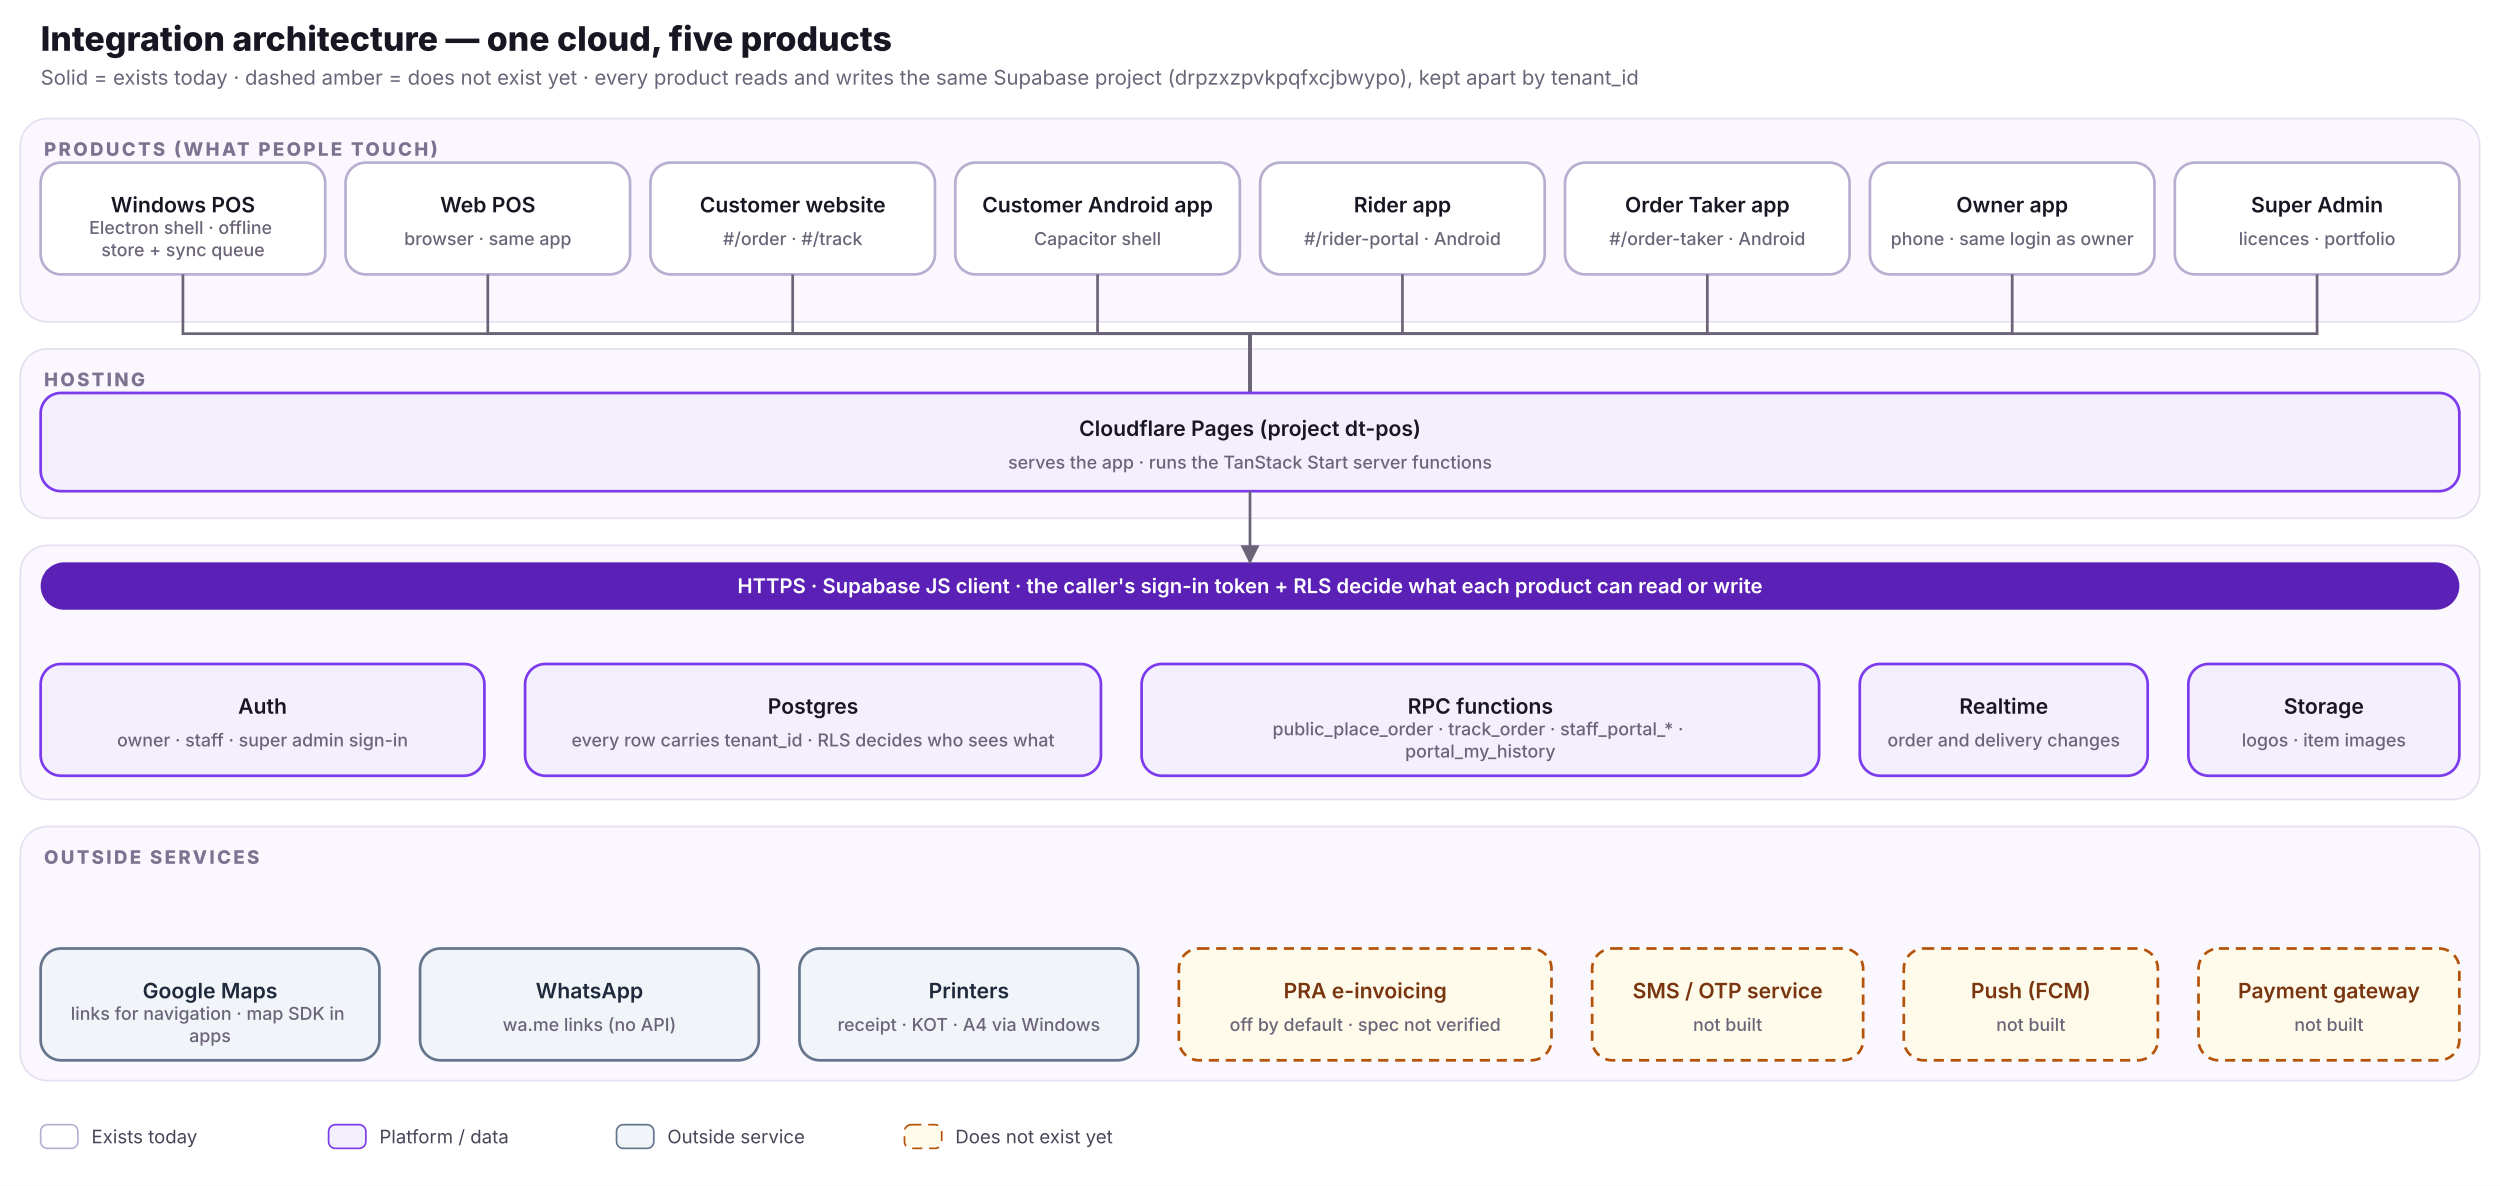
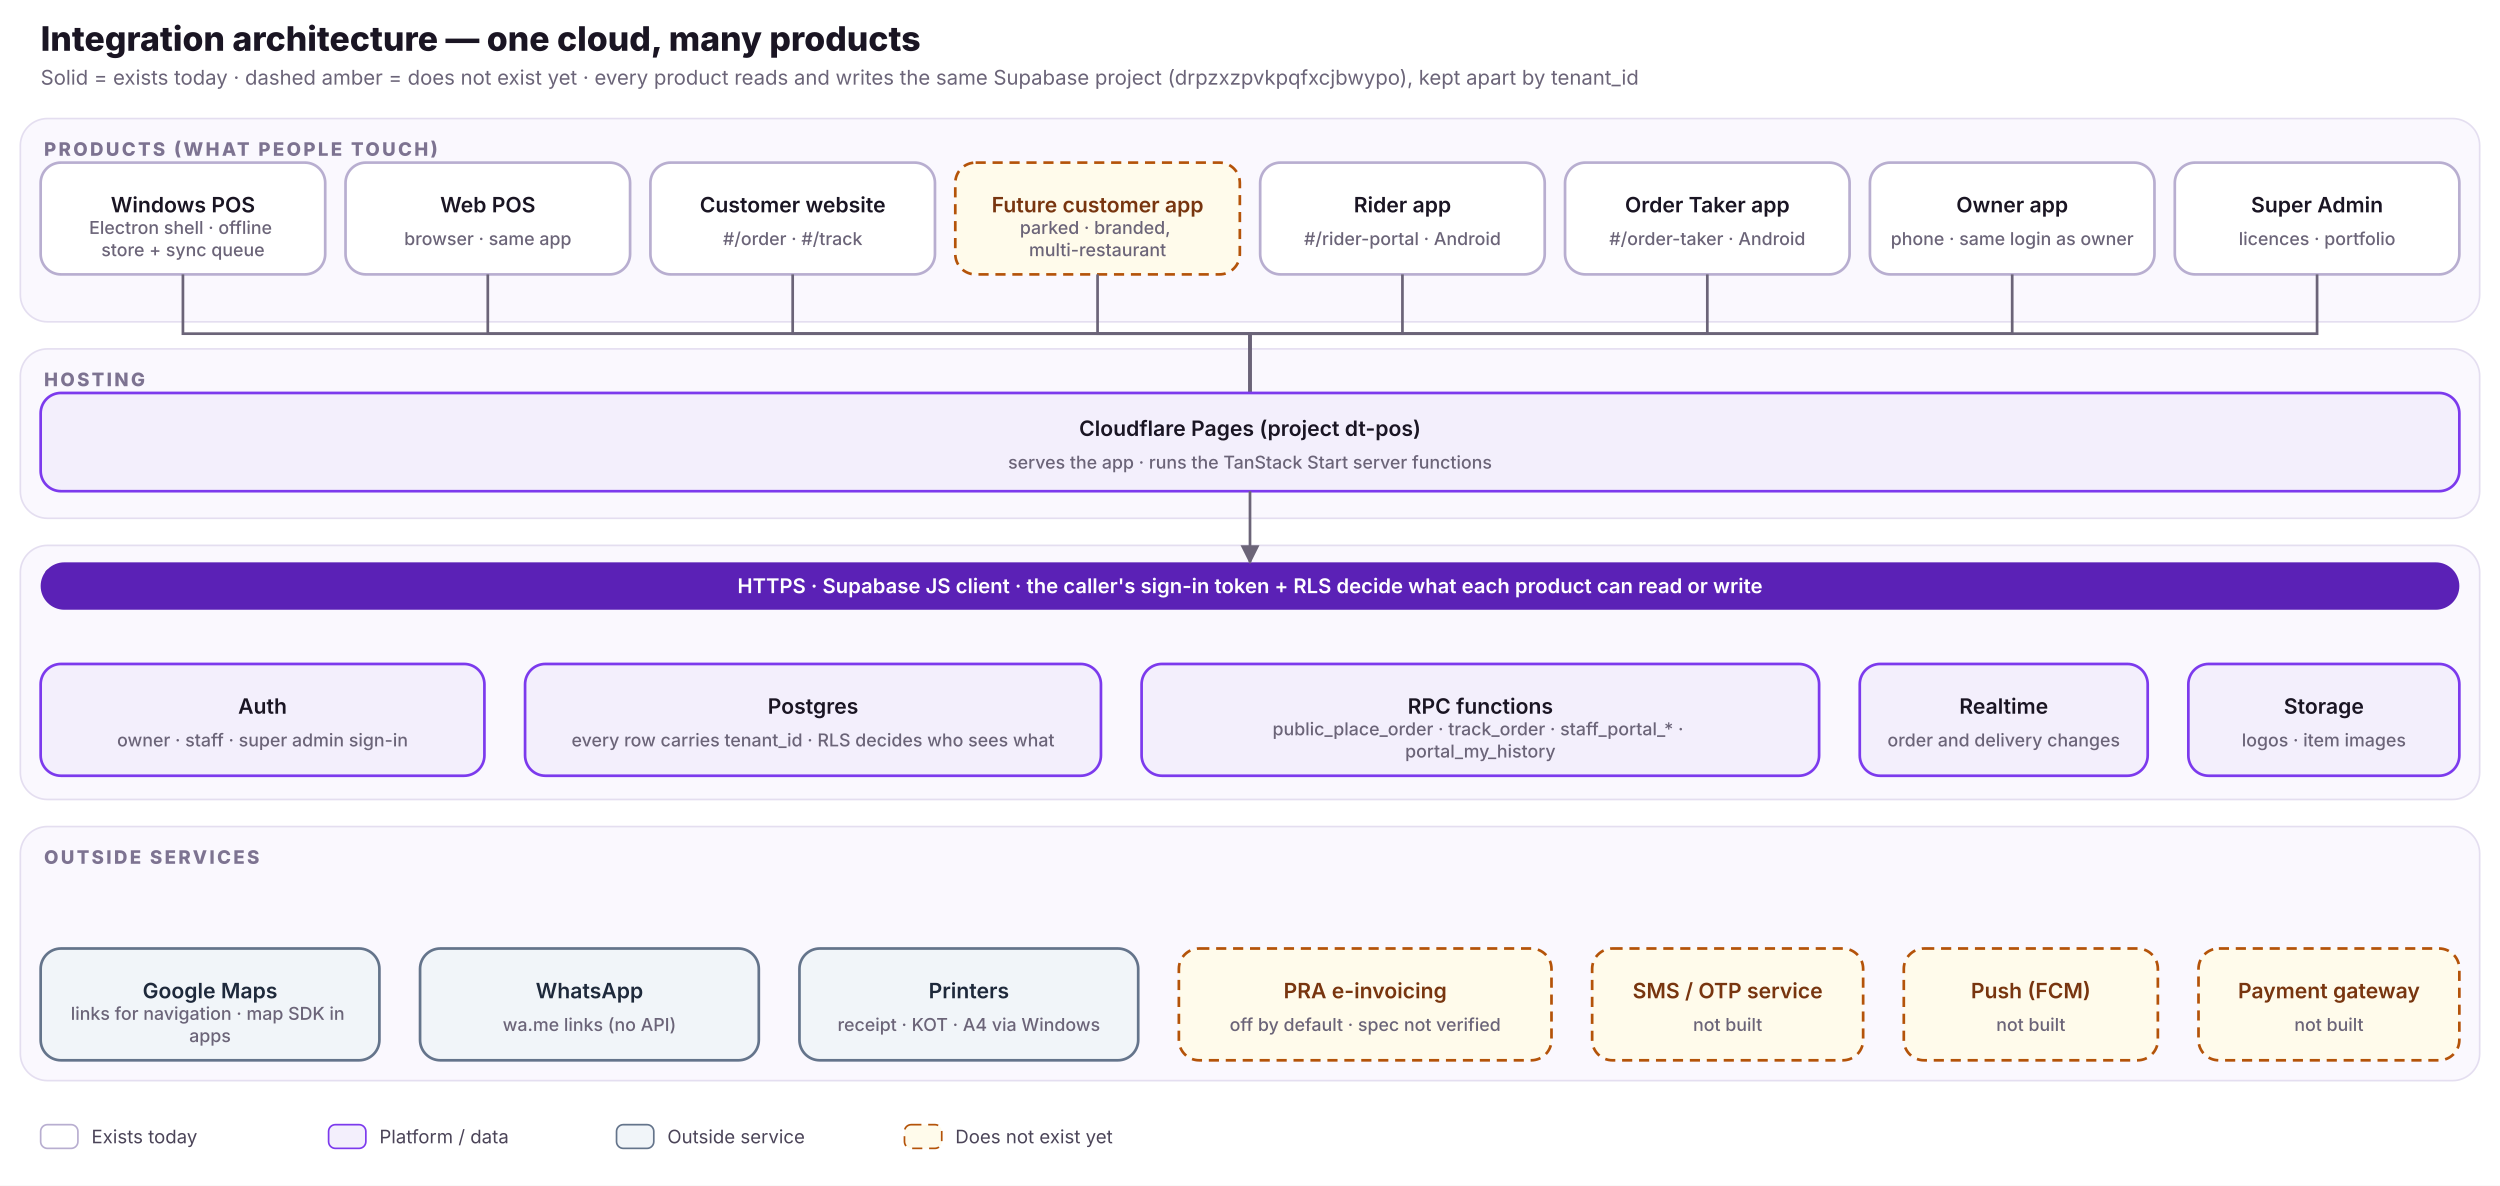
<svg xmlns="http://www.w3.org/2000/svg" viewBox="0 0 1476 700" width="1476" height="700" font-family="Inter,Segoe UI,sans-serif">
  <defs>
    <marker id="ah" viewBox="0 0 10 10" refX="9" refY="5" markerWidth="7" markerHeight="7" orient="auto-start-reverse">
      <path d="M0 0 L10 5 L0 10 z" fill="#6b6478" />
    </marker>
  </defs>
  <rect width="100%" height="100%" fill="#fff" />
-   <text x="24" y="30" font-size="20" font-weight="800" fill="#1a1523">Integration architecture — one cloud, five products</text>
+   <text x="24" y="30" font-size="20" font-weight="800" fill="#1a1523">Integration architecture — one cloud, many products</text>
  <text x="24" y="50" font-size="12" fill="#6b6478">Solid = exists today · dashed amber = does not exist yet · every product reads and writes the same Supabase project (drpzxzpvkpqfxcjbwypo), kept apart by tenant_id</text>
  <g>
    <rect x="12" y="70" width="1452" height="120" rx="16" fill="#faf8fe" stroke="#e4def0" />
    <text x="26" y="92" font-size="11" font-weight="800" fill="#7d7391" stroke="#faf8fe" stroke-width="5" paint-order="stroke" letter-spacing="1.4" font-family="Inter,sans-serif">PRODUCTS (WHAT PEOPLE TOUCH)</text>
  </g>
  <g>
    <rect x="12" y="206" width="1452" height="100" rx="16" fill="#faf8fe" stroke="#e4def0" />
    <text x="26" y="228" font-size="11" font-weight="800" fill="#7d7391" stroke="#faf8fe" stroke-width="5" paint-order="stroke" letter-spacing="1.4" font-family="Inter,sans-serif">HOSTING</text>
  </g>
  <g>
    <rect x="12" y="322" width="1452" height="150" rx="16" fill="#faf8fe" stroke="#e4def0" />
    <text x="26" y="344" font-size="11" font-weight="800" fill="#7d7391" stroke="#faf8fe" stroke-width="5" paint-order="stroke" letter-spacing="1.4" font-family="Inter,sans-serif">SUPABASE — ONE PROJECT, MANY RESTAURANTS</text>
  </g>
  <g>
    <rect x="12" y="488" width="1452" height="150" rx="16" fill="#faf8fe" stroke="#e4def0" />
    <text x="26" y="510" font-size="11" font-weight="800" fill="#7d7391" stroke="#faf8fe" stroke-width="5" paint-order="stroke" letter-spacing="1.4" font-family="Inter,sans-serif">OUTSIDE SERVICES</text>
  </g>
  <g data-id="win">
    <rect x="24" y="96" width="168" height="66" rx="12" fill="#ffffff" stroke="#b8aed0" stroke-width="1.6" />
    <text x="108" y="125.375" text-anchor="middle" font-size="12.5" font-weight="600" fill="#1a1523" font-family="Inter,Segoe UI,sans-serif">
      <tspan x="108" dy="0">Windows POS</tspan>
    </text>
    <text x="108" y="138.113" text-anchor="middle" font-size="10.5" font-weight="500" fill="#6b6478" font-family="Inter,Segoe UI,sans-serif">
      <tspan x="108" dy="0">Electron shell · offline</tspan>
      <tspan x="108" dy="13.125">store + sync queue</tspan>
    </text>
  </g>
  <g data-id="web">
    <rect x="204" y="96" width="168" height="66" rx="12" fill="#ffffff" stroke="#b8aed0" stroke-width="1.6" />
    <text x="288" y="125.375" text-anchor="middle" font-size="12.5" font-weight="600" fill="#1a1523" font-family="Inter,Segoe UI,sans-serif">
      <tspan x="288" dy="0">Web POS</tspan>
    </text>
    <text x="288" y="144.675" text-anchor="middle" font-size="10.5" font-weight="500" fill="#6b6478" font-family="Inter,Segoe UI,sans-serif">
      <tspan x="288" dy="0">browser · same app</tspan>
    </text>
  </g>
  <g data-id="site">
    <rect x="384" y="96" width="168" height="66" rx="12" fill="#ffffff" stroke="#b8aed0" stroke-width="1.6" />
    <text x="468" y="125.375" text-anchor="middle" font-size="12.5" font-weight="600" fill="#1a1523" font-family="Inter,Segoe UI,sans-serif">
      <tspan x="468" dy="0">Customer website</tspan>
    </text>
    <text x="468" y="144.675" text-anchor="middle" font-size="10.5" font-weight="500" fill="#6b6478" font-family="Inter,Segoe UI,sans-serif">
      <tspan x="468" dy="0">#/order · #/track</tspan>
    </text>
  </g>
  <g data-id="capp">
-     <rect x="564" y="96" width="168" height="66" rx="12" fill="#ffffff" stroke="#b8aed0" stroke-width="1.6" />
-     <text x="648" y="125.375" text-anchor="middle" font-size="12.5" font-weight="600" fill="#1a1523" font-family="Inter,Segoe UI,sans-serif">
-       <tspan x="648" dy="0">Customer Android app</tspan>
-     </text>
-     <text x="648" y="144.675" text-anchor="middle" font-size="10.5" font-weight="500" fill="#6b6478" font-family="Inter,Segoe UI,sans-serif">
-       <tspan x="648" dy="0">Capacitor shell</tspan>
+     <rect x="564" y="96" width="168" height="66" rx="12" fill="#fffbeb" stroke="#b45309" stroke-width="1.6" stroke-dasharray="6 4" />
+     <text x="648" y="125.375" text-anchor="middle" font-size="12.5" font-weight="600" fill="#78350f" font-family="Inter,Segoe UI,sans-serif">
+       <tspan x="648" dy="0">Future customer app</tspan>
+     </text>
+     <text x="648" y="138.113" text-anchor="middle" font-size="10.5" font-weight="500" fill="#6b6478" font-family="Inter,Segoe UI,sans-serif">
+       <tspan x="648" dy="0">parked · branded,</tspan>
+       <tspan x="648" dy="13.125">multi-restaurant</tspan>
    </text>
  </g>
  <g data-id="rider">
    <rect x="744" y="96" width="168" height="66" rx="12" fill="#ffffff" stroke="#b8aed0" stroke-width="1.6" />
    <text x="828" y="125.375" text-anchor="middle" font-size="12.5" font-weight="600" fill="#1a1523" font-family="Inter,Segoe UI,sans-serif">
      <tspan x="828" dy="0">Rider app</tspan>
    </text>
    <text x="828" y="144.675" text-anchor="middle" font-size="10.5" font-weight="500" fill="#6b6478" font-family="Inter,Segoe UI,sans-serif">
      <tspan x="828" dy="0">#/rider-portal · Android</tspan>
    </text>
  </g>
  <g data-id="taker">
    <rect x="924" y="96" width="168" height="66" rx="12" fill="#ffffff" stroke="#b8aed0" stroke-width="1.6" />
    <text x="1008" y="125.375" text-anchor="middle" font-size="12.5" font-weight="600" fill="#1a1523" font-family="Inter,Segoe UI,sans-serif">
      <tspan x="1008" dy="0">Order Taker app</tspan>
    </text>
    <text x="1008" y="144.675" text-anchor="middle" font-size="10.5" font-weight="500" fill="#6b6478" font-family="Inter,Segoe UI,sans-serif">
      <tspan x="1008" dy="0">#/order-taker · Android</tspan>
    </text>
  </g>
  <g data-id="owner">
    <rect x="1104" y="96" width="168" height="66" rx="12" fill="#ffffff" stroke="#b8aed0" stroke-width="1.6" />
    <text x="1188" y="125.375" text-anchor="middle" font-size="12.5" font-weight="600" fill="#1a1523" font-family="Inter,Segoe UI,sans-serif">
      <tspan x="1188" dy="0">Owner app</tspan>
    </text>
    <text x="1188" y="144.675" text-anchor="middle" font-size="10.5" font-weight="500" fill="#6b6478" font-family="Inter,Segoe UI,sans-serif">
      <tspan x="1188" dy="0">phone · same login as owner</tspan>
    </text>
  </g>
  <g data-id="sa">
    <rect x="1284" y="96" width="168" height="66" rx="12" fill="#ffffff" stroke="#b8aed0" stroke-width="1.6" />
    <text x="1368" y="125.375" text-anchor="middle" font-size="12.5" font-weight="600" fill="#1a1523" font-family="Inter,Segoe UI,sans-serif">
      <tspan x="1368" dy="0">Super Admin</tspan>
    </text>
    <text x="1368" y="144.675" text-anchor="middle" font-size="10.5" font-weight="500" fill="#6b6478" font-family="Inter,Segoe UI,sans-serif">
      <tspan x="1368" dy="0">licences · portfolio</tspan>
    </text>
  </g>
  <path d="M108 162 L108 197 L738 197 L738 232" fill="none" stroke="#6b6478" stroke-width="1.6" />
  <path d="M288 162 L288 197 L738 197 L738 232" fill="none" stroke="#6b6478" stroke-width="1.6" />
  <path d="M468 162 L468 197 L738 197 L738 232" fill="none" stroke="#6b6478" stroke-width="1.6" />
  <path d="M648 162 L648 197 L738 197 L738 232" fill="none" stroke="#6b6478" stroke-width="1.6" />
  <path d="M828 162 L828 197 L738 197 L738 232" fill="none" stroke="#6b6478" stroke-width="1.6" />
  <path d="M1008 162 L1008 197 L738 197 L738 232" fill="none" stroke="#6b6478" stroke-width="1.6" />
  <path d="M1188 162 L1188 197 L738 197 L738 232" fill="none" stroke="#6b6478" stroke-width="1.6" />
  <path d="M1368 162 L1368 197 L738 197 L738 232" fill="none" stroke="#6b6478" stroke-width="1.6" />
  <g data-id="cf">
    <rect x="24" y="232" width="1428" height="58" rx="12" fill="#f3effc" stroke="#7c3aed" stroke-width="1.6" />
    <text x="738" y="257.375" text-anchor="middle" font-size="12.5" font-weight="600" fill="#1a1523" font-family="Inter,Segoe UI,sans-serif">
      <tspan x="738" dy="0">Cloudflare Pages (project dt-pos)</tspan>
    </text>
    <text x="738" y="276.675" text-anchor="middle" font-size="10.5" font-weight="500" fill="#6b6478" font-family="Inter,Segoe UI,sans-serif">
      <tspan x="738" dy="0">serves the app · runs the TanStack Start server functions</tspan>
    </text>
  </g>
  <g>
    <rect x="24" y="332" width="1428" height="28" rx="14" fill="#5b21b6" />
    <text x="738" y="350.2" text-anchor="middle" font-size="12" font-weight="600" fill="#fff" font-family="Inter,Segoe UI,sans-serif">
      <tspan x="738" dy="0">HTTPS · Supabase JS client · the caller's sign-in token + RLS decide what each product can read or write</tspan>
    </text>
  </g>
  <g data-id="auth">
    <rect x="24" y="392" width="262" height="66" rx="12" fill="#f3effc" stroke="#7c3aed" stroke-width="1.6" />
    <text x="155" y="421.375" text-anchor="middle" font-size="12.5" font-weight="600" fill="#1a1523" font-family="Inter,Segoe UI,sans-serif">
      <tspan x="155" dy="0">Auth</tspan>
    </text>
    <text x="155" y="440.675" text-anchor="middle" font-size="10.5" font-weight="500" fill="#6b6478" font-family="Inter,Segoe UI,sans-serif">
      <tspan x="155" dy="0">owner · staff · super admin sign-in</tspan>
    </text>
  </g>
  <g data-id="db">
    <rect x="310" y="392" width="340" height="66" rx="12" fill="#f3effc" stroke="#7c3aed" stroke-width="1.6" />
    <text x="480" y="421.375" text-anchor="middle" font-size="12.5" font-weight="600" fill="#1a1523" font-family="Inter,Segoe UI,sans-serif">
      <tspan x="480" dy="0">Postgres</tspan>
    </text>
    <text x="480" y="440.675" text-anchor="middle" font-size="10.5" font-weight="500" fill="#6b6478" font-family="Inter,Segoe UI,sans-serif">
      <tspan x="480" dy="0">every row carries tenant_id · RLS decides who sees what</tspan>
    </text>
  </g>
  <g data-id="rpc">
    <rect x="674" y="392" width="400" height="66" rx="12" fill="#f3effc" stroke="#7c3aed" stroke-width="1.6" />
    <text x="874" y="421.375" text-anchor="middle" font-size="12.5" font-weight="600" fill="#1a1523" font-family="Inter,Segoe UI,sans-serif">
      <tspan x="874" dy="0">RPC functions</tspan>
    </text>
    <text x="874" y="434.113" text-anchor="middle" font-size="10.5" font-weight="500" fill="#6b6478" font-family="Inter,Segoe UI,sans-serif">
      <tspan x="874" dy="0">public_place_order · track_order · staff_portal_* ·</tspan>
      <tspan x="874" dy="13.125">portal_my_history</tspan>
    </text>
  </g>
  <g data-id="rt">
    <rect x="1098" y="392" width="170" height="66" rx="12" fill="#f3effc" stroke="#7c3aed" stroke-width="1.6" />
    <text x="1183" y="421.375" text-anchor="middle" font-size="12.5" font-weight="600" fill="#1a1523" font-family="Inter,Segoe UI,sans-serif">
      <tspan x="1183" dy="0">Realtime</tspan>
    </text>
    <text x="1183" y="440.675" text-anchor="middle" font-size="10.5" font-weight="500" fill="#6b6478" font-family="Inter,Segoe UI,sans-serif">
      <tspan x="1183" dy="0">order and delivery changes</tspan>
    </text>
  </g>
  <g data-id="st">
    <rect x="1292" y="392" width="160" height="66" rx="12" fill="#f3effc" stroke="#7c3aed" stroke-width="1.6" />
    <text x="1372" y="421.375" text-anchor="middle" font-size="12.5" font-weight="600" fill="#1a1523" font-family="Inter,Segoe UI,sans-serif">
      <tspan x="1372" dy="0">Storage</tspan>
    </text>
    <text x="1372" y="440.675" text-anchor="middle" font-size="10.5" font-weight="500" fill="#6b6478" font-family="Inter,Segoe UI,sans-serif">
      <tspan x="1372" dy="0">logos · item images</tspan>
    </text>
  </g>
  <g data-id="maps">
    <rect x="24" y="560" width="200" height="66" rx="12" fill="#f1f5f9" stroke="#64748b" stroke-width="1.6" />
    <text x="124" y="589.375" text-anchor="middle" font-size="12.5" font-weight="600" fill="#1e293b" font-family="Inter,Segoe UI,sans-serif">
      <tspan x="124" dy="0">Google Maps</tspan>
    </text>
    <text x="124" y="602.112" text-anchor="middle" font-size="10.5" font-weight="500" fill="#6b6478" font-family="Inter,Segoe UI,sans-serif">
      <tspan x="124" dy="0">links for navigation · map SDK in</tspan>
      <tspan x="124" dy="13.125">apps</tspan>
    </text>
  </g>
  <g data-id="wa">
    <rect x="248" y="560" width="200" height="66" rx="12" fill="#f1f5f9" stroke="#64748b" stroke-width="1.6" />
    <text x="348" y="589.375" text-anchor="middle" font-size="12.5" font-weight="600" fill="#1e293b" font-family="Inter,Segoe UI,sans-serif">
      <tspan x="348" dy="0">WhatsApp</tspan>
    </text>
    <text x="348" y="608.675" text-anchor="middle" font-size="10.5" font-weight="500" fill="#6b6478" font-family="Inter,Segoe UI,sans-serif">
      <tspan x="348" dy="0">wa.me links (no API)</tspan>
    </text>
  </g>
  <g data-id="prn">
    <rect x="472" y="560" width="200" height="66" rx="12" fill="#f1f5f9" stroke="#64748b" stroke-width="1.6" />
    <text x="572" y="589.375" text-anchor="middle" font-size="12.5" font-weight="600" fill="#1e293b" font-family="Inter,Segoe UI,sans-serif">
      <tspan x="572" dy="0">Printers</tspan>
    </text>
    <text x="572" y="608.675" text-anchor="middle" font-size="10.5" font-weight="500" fill="#6b6478" font-family="Inter,Segoe UI,sans-serif">
      <tspan x="572" dy="0">receipt · KOT · A4 via Windows</tspan>
    </text>
  </g>
  <g data-id="pra">
    <rect x="696" y="560" width="220" height="66" rx="12" fill="#fffbeb" stroke="#b45309" stroke-width="1.6" stroke-dasharray="6 4" />
    <text x="806" y="589.375" text-anchor="middle" font-size="12.5" font-weight="600" fill="#78350f" font-family="Inter,Segoe UI,sans-serif">
      <tspan x="806" dy="0">PRA e-invoicing</tspan>
    </text>
    <text x="806" y="608.675" text-anchor="middle" font-size="10.5" font-weight="500" fill="#6b6478" font-family="Inter,Segoe UI,sans-serif">
      <tspan x="806" dy="0">off by default · spec not verified</tspan>
    </text>
  </g>
  <g data-id="sms">
    <rect x="940" y="560" width="160" height="66" rx="12" fill="#fffbeb" stroke="#b45309" stroke-width="1.6" stroke-dasharray="6 4" />
    <text x="1020" y="589.375" text-anchor="middle" font-size="12.5" font-weight="600" fill="#78350f" font-family="Inter,Segoe UI,sans-serif">
      <tspan x="1020" dy="0">SMS / OTP service</tspan>
    </text>
    <text x="1020" y="608.675" text-anchor="middle" font-size="10.5" font-weight="500" fill="#6b6478" font-family="Inter,Segoe UI,sans-serif">
      <tspan x="1020" dy="0">not built</tspan>
    </text>
  </g>
  <g data-id="push">
    <rect x="1124" y="560" width="150" height="66" rx="12" fill="#fffbeb" stroke="#b45309" stroke-width="1.6" stroke-dasharray="6 4" />
    <text x="1199" y="589.375" text-anchor="middle" font-size="12.5" font-weight="600" fill="#78350f" font-family="Inter,Segoe UI,sans-serif">
      <tspan x="1199" dy="0">Push (FCM)</tspan>
    </text>
    <text x="1199" y="608.675" text-anchor="middle" font-size="10.5" font-weight="500" fill="#6b6478" font-family="Inter,Segoe UI,sans-serif">
      <tspan x="1199" dy="0">not built</tspan>
    </text>
  </g>
  <g data-id="pay">
    <rect x="1298" y="560" width="154" height="66" rx="12" fill="#fffbeb" stroke="#b45309" stroke-width="1.6" stroke-dasharray="6 4" />
    <text x="1375" y="589.375" text-anchor="middle" font-size="12.5" font-weight="600" fill="#78350f" font-family="Inter,Segoe UI,sans-serif">
      <tspan x="1375" dy="0">Payment gateway</tspan>
    </text>
    <text x="1375" y="608.675" text-anchor="middle" font-size="10.5" font-weight="500" fill="#6b6478" font-family="Inter,Segoe UI,sans-serif">
      <tspan x="1375" dy="0">not built</tspan>
    </text>
  </g>
  <path d="M738 290 L738 332" stroke="#6b6478" stroke-width="1.6" fill="none" marker-end="url(#ah)" />
  <g>
    <rect x="24" y="664" width="22" height="14" rx="4" fill="#ffffff" stroke="#b8aed0" />
    <text x="54" y="675" font-size="11" fill="#4b4458" font-family="Inter,sans-serif">Exists today</text>
  </g>
  <g>
    <rect x="194" y="664" width="22" height="14" rx="4" fill="#f3effc" stroke="#7c3aed" />
    <text x="224" y="675" font-size="11" fill="#4b4458" font-family="Inter,sans-serif">Platform / data</text>
  </g>
  <g>
    <rect x="364" y="664" width="22" height="14" rx="4" fill="#f1f5f9" stroke="#64748b" />
    <text x="394" y="675" font-size="11" fill="#4b4458" font-family="Inter,sans-serif">Outside service</text>
  </g>
  <g>
    <rect x="534" y="664" width="22" height="14" rx="4" fill="#fffbeb" stroke="#b45309" stroke-dasharray="6 4" />
    <text x="564" y="675" font-size="11" fill="#4b4458" font-family="Inter,sans-serif">Does not exist yet</text>
  </g>
</svg>
